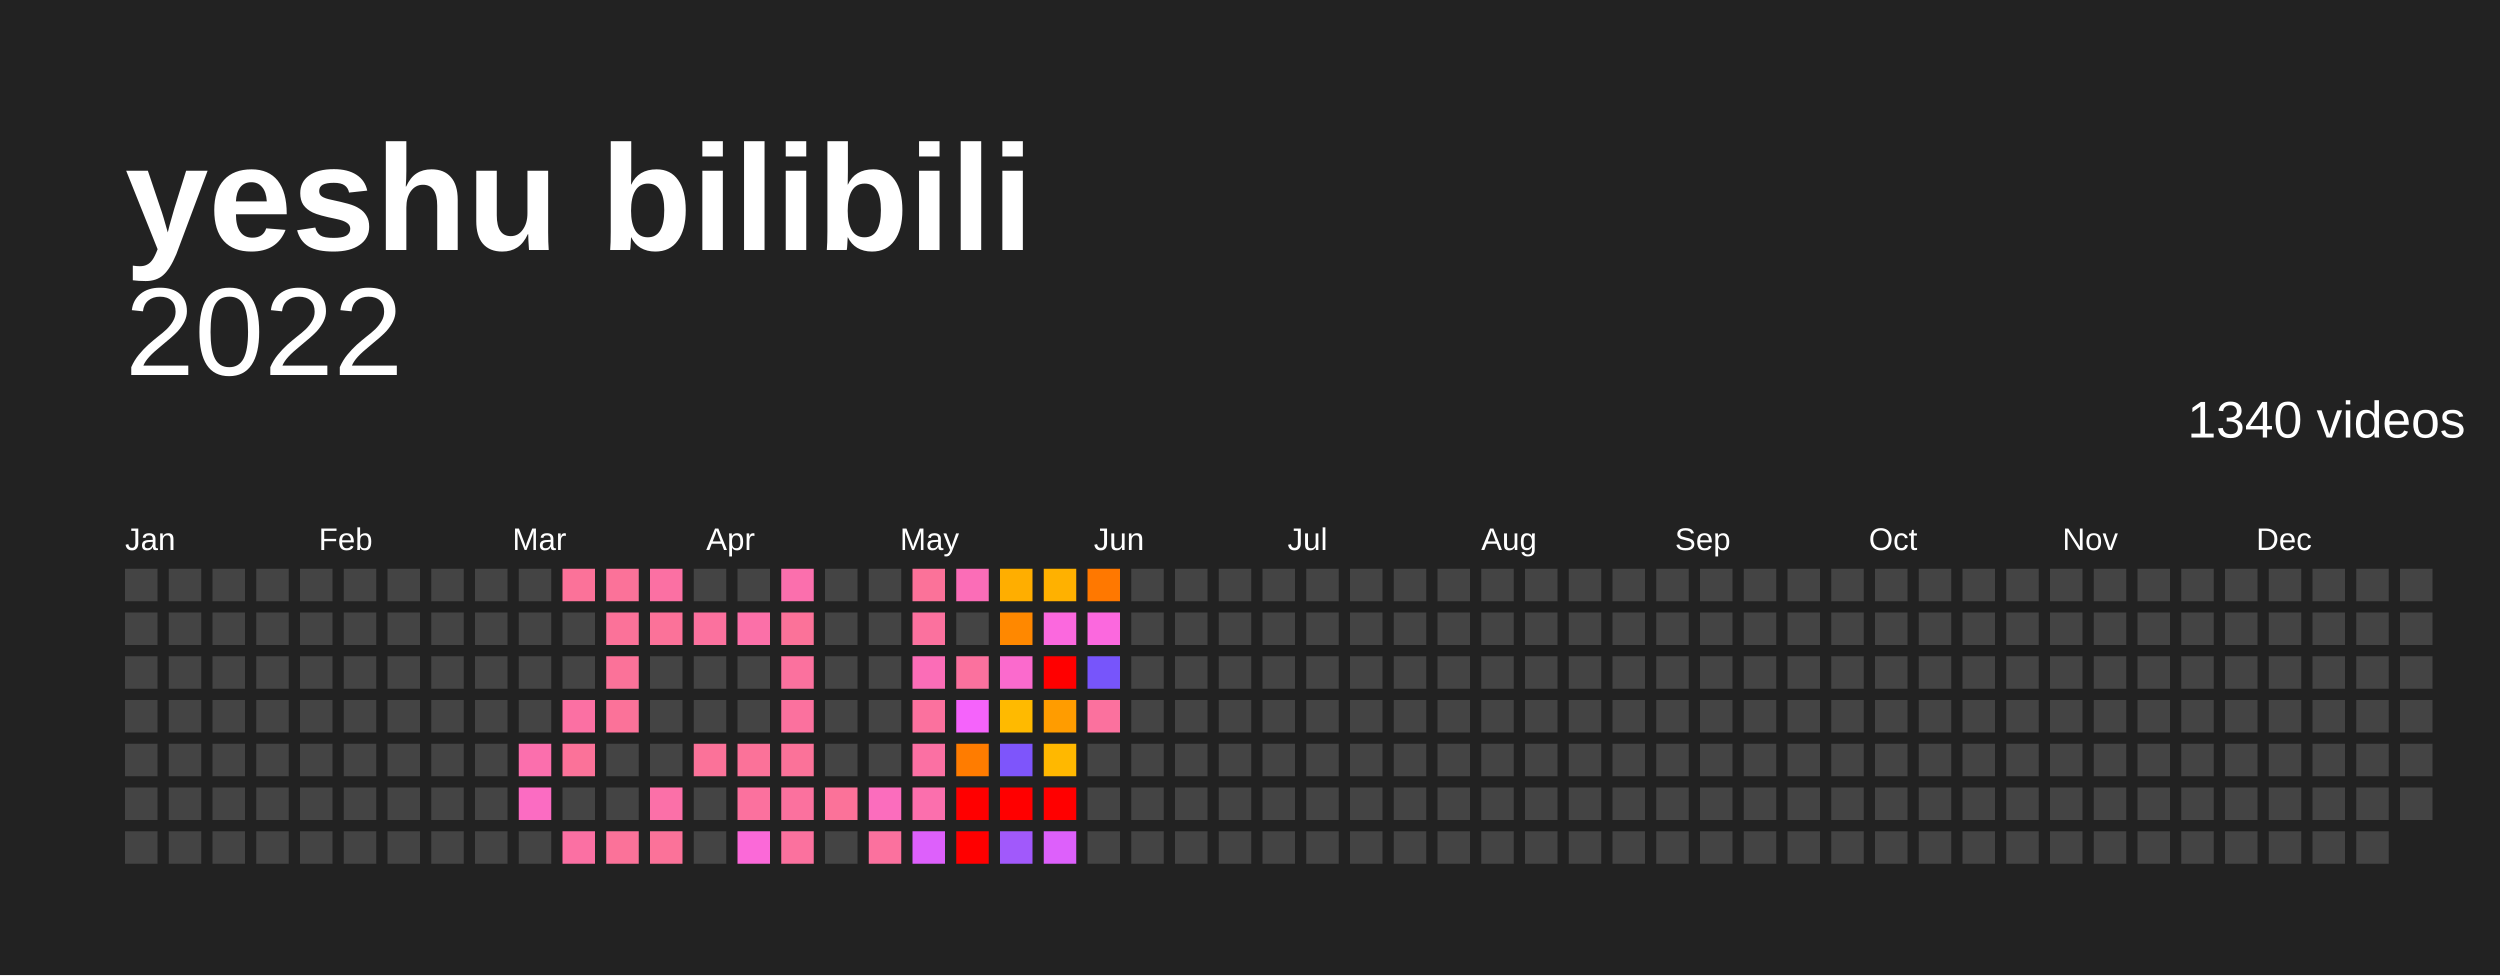
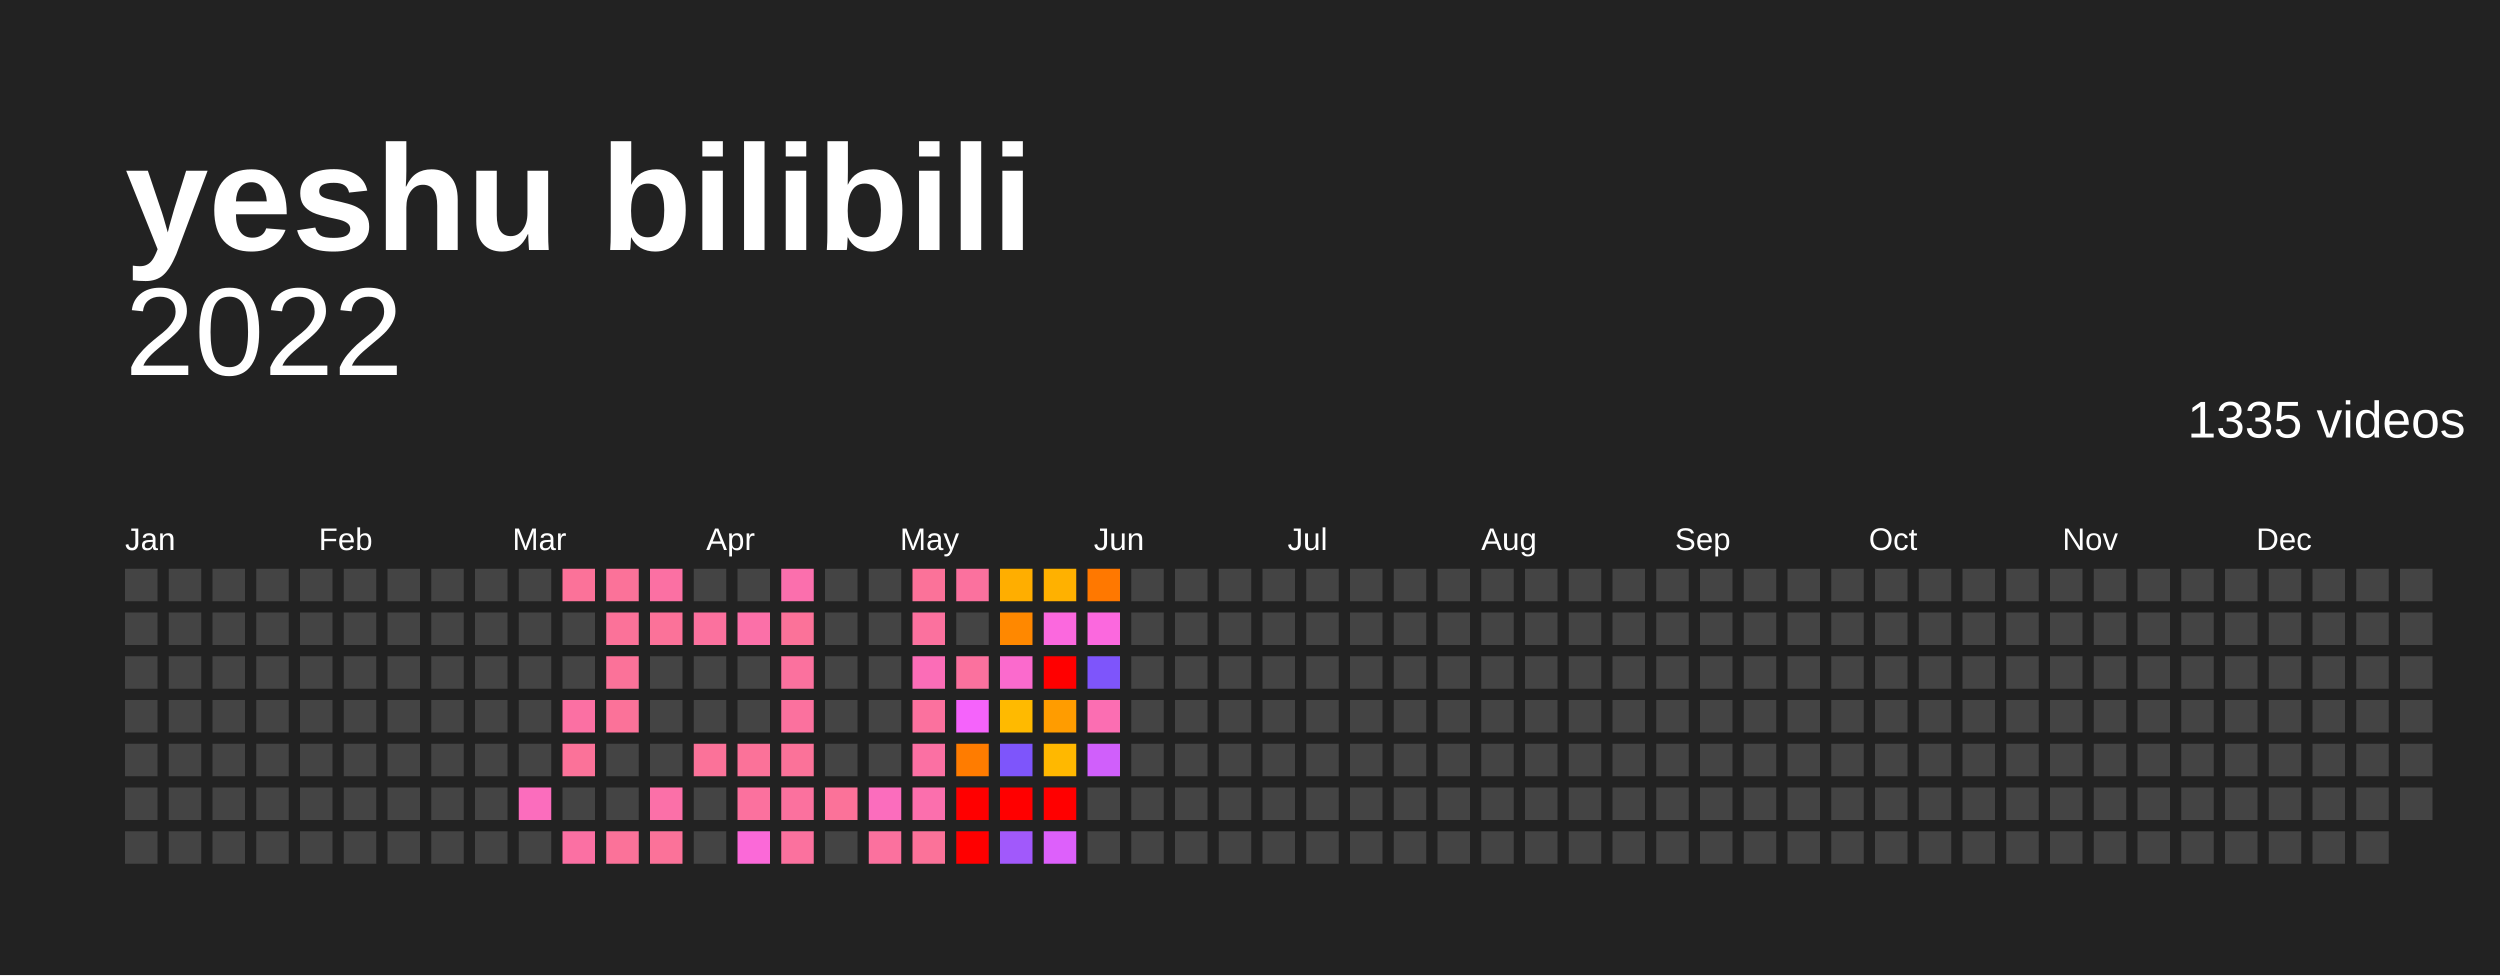
<svg xmlns="http://www.w3.org/2000/svg" baseProfile="full" height="78mm" version="1.1" viewBox="0,0,200,78" width="200mm">
  <defs />
  <rect fill="#222222" height="78" width="200" x="0" y="0" />
  <text fill="#FFFFFF" style="font-size:12px; font-family:Arial; font-weight:bold;" x="10" y="20">yeshu bilibili</text>
  <text alignment-baseline="hanging" fill="#FFFFFF" style="font-size:10.0px; font-family:Arial;" x="10" y="30">2022</text>
-   <text alignment-baseline="hanging" fill="#FFFFFF" style="font-size:4.125px; font-family:Arial;" x="175" y="35">1340 videos</text>
+   <text alignment-baseline="hanging" fill="#FFFFFF" style="font-size:4.125px; font-family:Arial;" x="175" y="35">1335 videos</text>
  <text fill="#FFFFFF" style="font-size:2.5px; font-family:Arial" x="10.0" y="44">Jan</text>
  <text fill="#FFFFFF" style="font-size:2.5px; font-family:Arial" x="25.5" y="44">Feb</text>
  <text fill="#FFFFFF" style="font-size:2.5px; font-family:Arial" x="41.0" y="44">Mar</text>
  <text fill="#FFFFFF" style="font-size:2.5px; font-family:Arial" x="56.5" y="44">Apr</text>
  <text fill="#FFFFFF" style="font-size:2.5px; font-family:Arial" x="72.0" y="44">May</text>
  <text fill="#FFFFFF" style="font-size:2.5px; font-family:Arial" x="87.5" y="44">Jun</text>
  <text fill="#FFFFFF" style="font-size:2.5px; font-family:Arial" x="103.0" y="44">Jul</text>
  <text fill="#FFFFFF" style="font-size:2.5px; font-family:Arial" x="118.5" y="44">Aug</text>
  <text fill="#FFFFFF" style="font-size:2.5px; font-family:Arial" x="134.0" y="44">Sep</text>
  <text fill="#FFFFFF" style="font-size:2.5px; font-family:Arial" x="149.5" y="44">Oct</text>
  <text fill="#FFFFFF" style="font-size:2.5px; font-family:Arial" x="165.0" y="44">Nov</text>
  <text fill="#FFFFFF" style="font-size:2.5px; font-family:Arial" x="180.5" y="44">Dec</text>
  <rect fill="#444444" height="2.6" width="2.6" x="10.0" y="45.5" />
  <rect fill="#444444" height="2.6" width="2.6" x="10.0" y="49.0" />
  <rect fill="#444444" height="2.6" width="2.6" x="10.0" y="52.5" />
  <rect fill="#444444" height="2.6" width="2.6" x="10.0" y="56.0" />
  <rect fill="#444444" height="2.6" width="2.6" x="10.0" y="59.5" />
  <rect fill="#444444" height="2.6" width="2.6" x="10.0" y="63.0" />
  <rect fill="#444444" height="2.6" width="2.6" x="10.0" y="66.5" />
  <rect fill="#444444" height="2.6" width="2.6" x="13.5" y="45.5" />
  <rect fill="#444444" height="2.6" width="2.6" x="13.5" y="49.0" />
  <rect fill="#444444" height="2.6" width="2.6" x="13.5" y="52.5" />
  <rect fill="#444444" height="2.6" width="2.6" x="13.5" y="56.0" />
  <rect fill="#444444" height="2.6" width="2.6" x="13.5" y="59.5" />
  <rect fill="#444444" height="2.6" width="2.6" x="13.5" y="63.0" />
  <rect fill="#444444" height="2.6" width="2.6" x="13.5" y="66.5" />
  <rect fill="#444444" height="2.6" width="2.6" x="17.0" y="45.5" />
  <rect fill="#444444" height="2.6" width="2.6" x="17.0" y="49.0" />
  <rect fill="#444444" height="2.6" width="2.6" x="17.0" y="52.5" />
  <rect fill="#444444" height="2.6" width="2.6" x="17.0" y="56.0" />
  <rect fill="#444444" height="2.6" width="2.6" x="17.0" y="59.5" />
  <rect fill="#444444" height="2.6" width="2.6" x="17.0" y="63.0" />
  <rect fill="#444444" height="2.6" width="2.6" x="17.0" y="66.5" />
  <rect fill="#444444" height="2.6" width="2.6" x="20.5" y="45.5" />
  <rect fill="#444444" height="2.6" width="2.6" x="20.5" y="49.0" />
  <rect fill="#444444" height="2.6" width="2.6" x="20.5" y="52.5" />
  <rect fill="#444444" height="2.6" width="2.6" x="20.5" y="56.0" />
  <rect fill="#444444" height="2.6" width="2.6" x="20.5" y="59.5" />
  <rect fill="#444444" height="2.6" width="2.6" x="20.5" y="63.0" />
  <rect fill="#444444" height="2.6" width="2.6" x="20.5" y="66.5" />
  <rect fill="#444444" height="2.6" width="2.6" x="24.0" y="45.5" />
  <rect fill="#444444" height="2.6" width="2.6" x="24.0" y="49.0" />
  <rect fill="#444444" height="2.6" width="2.6" x="24.0" y="52.5" />
  <rect fill="#444444" height="2.6" width="2.6" x="24.0" y="56.0" />
  <rect fill="#444444" height="2.6" width="2.6" x="24.0" y="59.5" />
  <rect fill="#444444" height="2.6" width="2.6" x="24.0" y="63.0" />
  <rect fill="#444444" height="2.6" width="2.6" x="24.0" y="66.5" />
  <rect fill="#444444" height="2.6" width="2.6" x="27.5" y="45.5" />
  <rect fill="#444444" height="2.6" width="2.6" x="27.5" y="49.0" />
  <rect fill="#444444" height="2.6" width="2.6" x="27.5" y="52.5" />
  <rect fill="#444444" height="2.6" width="2.6" x="27.5" y="56.0" />
  <rect fill="#444444" height="2.6" width="2.6" x="27.5" y="59.5" />
  <rect fill="#444444" height="2.6" width="2.6" x="27.5" y="63.0" />
  <rect fill="#444444" height="2.6" width="2.6" x="27.5" y="66.5" />
  <rect fill="#444444" height="2.6" width="2.6" x="31.0" y="45.5" />
  <rect fill="#444444" height="2.6" width="2.6" x="31.0" y="49.0" />
  <rect fill="#444444" height="2.6" width="2.6" x="31.0" y="52.5" />
  <rect fill="#444444" height="2.6" width="2.6" x="31.0" y="56.0" />
  <rect fill="#444444" height="2.6" width="2.6" x="31.0" y="59.5" />
  <rect fill="#444444" height="2.6" width="2.6" x="31.0" y="63.0" />
  <rect fill="#444444" height="2.6" width="2.6" x="31.0" y="66.5" />
  <rect fill="#444444" height="2.6" width="2.6" x="34.5" y="45.5" />
  <rect fill="#444444" height="2.6" width="2.6" x="34.5" y="49.0" />
  <rect fill="#444444" height="2.6" width="2.6" x="34.5" y="52.5" />
  <rect fill="#444444" height="2.6" width="2.6" x="34.5" y="56.0" />
  <rect fill="#444444" height="2.6" width="2.6" x="34.5" y="59.5" />
  <rect fill="#444444" height="2.6" width="2.6" x="34.5" y="63.0" />
  <rect fill="#444444" height="2.6" width="2.6" x="34.5" y="66.5" />
  <rect fill="#444444" height="2.6" width="2.6" x="38.0" y="45.5" />
  <rect fill="#444444" height="2.6" width="2.6" x="38.0" y="49.0" />
  <rect fill="#444444" height="2.6" width="2.6" x="38.0" y="52.5" />
  <rect fill="#444444" height="2.6" width="2.6" x="38.0" y="56.0" />
  <rect fill="#444444" height="2.6" width="2.6" x="38.0" y="59.5" />
  <rect fill="#444444" height="2.6" width="2.6" x="38.0" y="63.0" />
  <rect fill="#444444" height="2.6" width="2.6" x="38.0" y="66.5" />
  <rect fill="#444444" height="2.6" width="2.6" x="41.5" y="45.5" />
  <rect fill="#444444" height="2.6" width="2.6" x="41.5" y="49.0" />
  <rect fill="#444444" height="2.6" width="2.6" x="41.5" y="52.5" />
  <rect fill="#444444" height="2.6" width="2.6" x="41.5" y="56.0" />
-   <rect fill="#fb6fad" height="2.6" width="2.6" x="41.5" y="59.5" />
-   <rect fill="#fb6cc2" height="2.6" width="2.6" x="41.5" y="63.0" />
+   <rect fill="#444444" height="2.6" width="2.6" x="41.5" y="59.5" />
+   <rect fill="#fb6dbd" height="2.6" width="2.6" x="41.5" y="63.0" />
  <rect fill="#444444" height="2.6" width="2.6" x="41.5" y="66.5" />
  <rect fill="#fb7299" height="2.6" width="2.6" x="45.0" y="45.5" />
  <rect fill="#444444" height="2.6" width="2.6" x="45.0" y="49.0" />
  <rect fill="#444444" height="2.6" width="2.6" x="45.0" y="52.5" />
  <rect fill="#fb70a3" height="2.6" width="2.6" x="45.0" y="56.0" />
  <rect fill="#fb7299" height="2.6" width="2.6" x="45.0" y="59.5" />
  <rect fill="#444444" height="2.6" width="2.6" x="45.0" y="63.0" />
  <rect fill="#fb70a3" height="2.6" width="2.6" x="45.0" y="66.5" />
  <rect fill="#fb7299" height="2.6" width="2.6" x="48.5" y="45.5" />
  <rect fill="#fb7299" height="2.6" width="2.6" x="48.5" y="49.0" />
  <rect fill="#fb7299" height="2.6" width="2.6" x="48.5" y="52.5" />
  <rect fill="#fb7299" height="2.6" width="2.6" x="48.5" y="56.0" />
  <rect fill="#444444" height="2.6" width="2.6" x="48.5" y="59.5" />
  <rect fill="#444444" height="2.6" width="2.6" x="48.5" y="63.0" />
  <rect fill="#fb7299" height="2.6" width="2.6" x="48.5" y="66.5" />
  <rect fill="#fb70a3" height="2.6" width="2.6" x="52.0" y="45.5" />
  <rect fill="#fb7299" height="2.6" width="2.6" x="52.0" y="49.0" />
  <rect fill="#444444" height="2.6" width="2.6" x="52.0" y="52.5" />
  <rect fill="#444444" height="2.6" width="2.6" x="52.0" y="56.0" />
  <rect fill="#444444" height="2.6" width="2.6" x="52.0" y="59.5" />
  <rect fill="#fb70a8" height="2.6" width="2.6" x="52.0" y="63.0" />
  <rect fill="#fb7299" height="2.6" width="2.6" x="52.0" y="66.5" />
  <rect fill="#444444" height="2.6" width="2.6" x="55.5" y="45.5" />
  <rect fill="#fb719e" height="2.6" width="2.6" x="55.5" y="49.0" />
  <rect fill="#444444" height="2.6" width="2.6" x="55.5" y="52.5" />
  <rect fill="#444444" height="2.6" width="2.6" x="55.5" y="56.0" />
  <rect fill="#fb7299" height="2.6" width="2.6" x="55.5" y="59.5" />
  <rect fill="#444444" height="2.6" width="2.6" x="55.5" y="63.0" />
  <rect fill="#444444" height="2.6" width="2.6" x="55.5" y="66.5" />
  <rect fill="#444444" height="2.6" width="2.6" x="59.0" y="45.5" />
  <rect fill="#fb70a8" height="2.6" width="2.6" x="59.0" y="49.0" />
  <rect fill="#444444" height="2.6" width="2.6" x="59.0" y="52.5" />
  <rect fill="#444444" height="2.6" width="2.6" x="59.0" y="56.0" />
  <rect fill="#fb7299" height="2.6" width="2.6" x="59.0" y="59.5" />
  <rect fill="#fb719e" height="2.6" width="2.6" x="59.0" y="63.0" />
  <rect fill="#fb69d8" height="2.6" width="2.6" x="59.0" y="66.5" />
  <rect fill="#fb6fad" height="2.6" width="2.6" x="62.5" y="45.5" />
  <rect fill="#fb7299" height="2.6" width="2.6" x="62.5" y="49.0" />
  <rect fill="#fb719e" height="2.6" width="2.6" x="62.5" y="52.5" />
  <rect fill="#fb719e" height="2.6" width="2.6" x="62.5" y="56.0" />
  <rect fill="#fb7299" height="2.6" width="2.6" x="62.5" y="59.5" />
  <rect fill="#fb719e" height="2.6" width="2.6" x="62.5" y="63.0" />
  <rect fill="#fb719e" height="2.6" width="2.6" x="62.5" y="66.5" />
  <rect fill="#444444" height="2.6" width="2.6" x="66.0" y="45.5" />
  <rect fill="#444444" height="2.6" width="2.6" x="66.0" y="49.0" />
  <rect fill="#444444" height="2.6" width="2.6" x="66.0" y="52.5" />
  <rect fill="#444444" height="2.6" width="2.6" x="66.0" y="56.0" />
  <rect fill="#444444" height="2.6" width="2.6" x="66.0" y="59.5" />
  <rect fill="#fb7299" height="2.6" width="2.6" x="66.0" y="63.0" />
  <rect fill="#444444" height="2.6" width="2.6" x="66.0" y="66.5" />
  <rect fill="#444444" height="2.6" width="2.6" x="69.5" y="45.5" />
  <rect fill="#444444" height="2.6" width="2.6" x="69.5" y="49.0" />
  <rect fill="#444444" height="2.6" width="2.6" x="69.5" y="52.5" />
  <rect fill="#444444" height="2.6" width="2.6" x="69.5" y="56.0" />
  <rect fill="#444444" height="2.6" width="2.6" x="69.5" y="59.5" />
  <rect fill="#fb6dbd" height="2.6" width="2.6" x="69.5" y="63.0" />
  <rect fill="#fb719e" height="2.6" width="2.6" x="69.5" y="66.5" />
  <rect fill="#fb7299" height="2.6" width="2.6" x="73.0" y="45.5" />
  <rect fill="#fb719e" height="2.6" width="2.6" x="73.0" y="49.0" />
  <rect fill="#fb6db7" height="2.6" width="2.6" x="73.0" y="52.5" />
  <rect fill="#fb719e" height="2.6" width="2.6" x="73.0" y="56.0" />
  <rect fill="#fb70a3" height="2.6" width="2.6" x="73.0" y="59.5" />
  <rect fill="#fb6fad" height="2.6" width="2.6" x="73.0" y="63.0" />
-   <rect fill="#dd60fb" height="2.6" width="2.6" x="73.0" y="66.5" />
-   <rect fill="#fb6db7" height="2.6" width="2.6" x="76.5" y="45.5" />
+   <rect fill="#fb7299" height="2.6" width="2.6" x="73.0" y="66.5" />
+   <rect fill="#fb719e" height="2.6" width="2.6" x="76.5" y="45.5" />
  <rect fill="#444444" height="2.6" width="2.6" x="76.5" y="49.0" />
  <rect fill="#fb719e" height="2.6" width="2.6" x="76.5" y="52.5" />
  <rect fill="#f563fb" height="2.6" width="2.6" x="76.5" y="56.0" />
  <rect fill="#ff7c00" height="2.6" width="2.6" x="76.5" y="59.5" />
  <rect fill="red" height="2.6" width="2.6" x="76.5" y="63.0" />
  <rect fill="red" height="2.6" width="2.6" x="76.5" y="66.5" />
  <rect fill="#ffae00" height="2.6" width="2.6" x="80.0" y="45.5" />
  <rect fill="#ff8800" height="2.6" width="2.6" x="80.0" y="49.0" />
  <rect fill="#fb6acd" height="2.6" width="2.6" x="80.0" y="52.5" />
  <rect fill="#ffba00" height="2.6" width="2.6" x="80.0" y="56.0" />
  <rect fill="#7e55fb" height="2.6" width="2.6" x="80.0" y="59.5" />
  <rect fill="red" height="2.6" width="2.6" x="80.0" y="63.0" />
  <rect fill="#a159fb" height="2.6" width="2.6" x="80.0" y="66.5" />
  <rect fill="#ffb100" height="2.6" width="2.6" x="83.5" y="45.5" />
  <rect fill="#fb68de" height="2.6" width="2.6" x="83.5" y="49.0" />
  <rect fill="red" height="2.6" width="2.6" x="83.5" y="52.5" />
  <rect fill="#ff9c00" height="2.6" width="2.6" x="83.5" y="56.0" />
  <rect fill="#ffb800" height="2.6" width="2.6" x="83.5" y="59.5" />
  <rect fill="red" height="2.6" width="2.6" x="83.5" y="63.0" />
  <rect fill="#dd60fb" height="2.6" width="2.6" x="83.5" y="66.5" />
  <rect fill="#ff7800" height="2.6" width="2.6" x="87.0" y="45.5" />
  <rect fill="#fb68de" height="2.6" width="2.6" x="87.0" y="49.0" />
-   <rect fill="#7755fb" height="2.6" width="2.6" x="87.0" y="52.5" />
-   <rect fill="#fb719e" height="2.6" width="2.6" x="87.0" y="56.0" />
-   <rect fill="#444444" height="2.6" width="2.6" x="87.0" y="59.5" />
+   <rect fill="#7e55fb" height="2.6" width="2.6" x="87.0" y="52.5" />
+   <rect fill="#fb6eb2" height="2.6" width="2.6" x="87.0" y="56.0" />
+   <rect fill="#d05ffb" height="2.6" width="2.6" x="87.0" y="59.5" />
  <rect fill="#444444" height="2.6" width="2.6" x="87.0" y="63.0" />
  <rect fill="#444444" height="2.6" width="2.6" x="87.0" y="66.5" />
  <rect fill="#444444" height="2.6" width="2.6" x="90.5" y="45.5" />
  <rect fill="#444444" height="2.6" width="2.6" x="90.5" y="49.0" />
  <rect fill="#444444" height="2.6" width="2.6" x="90.5" y="52.5" />
  <rect fill="#444444" height="2.6" width="2.6" x="90.5" y="56.0" />
  <rect fill="#444444" height="2.6" width="2.6" x="90.5" y="59.5" />
  <rect fill="#444444" height="2.6" width="2.6" x="90.5" y="63.0" />
  <rect fill="#444444" height="2.6" width="2.6" x="90.5" y="66.5" />
  <rect fill="#444444" height="2.6" width="2.6" x="94.0" y="45.5" />
  <rect fill="#444444" height="2.6" width="2.6" x="94.0" y="49.0" />
  <rect fill="#444444" height="2.6" width="2.6" x="94.0" y="52.5" />
  <rect fill="#444444" height="2.6" width="2.6" x="94.0" y="56.0" />
  <rect fill="#444444" height="2.6" width="2.6" x="94.0" y="59.5" />
  <rect fill="#444444" height="2.6" width="2.6" x="94.0" y="63.0" />
  <rect fill="#444444" height="2.6" width="2.6" x="94.0" y="66.5" />
  <rect fill="#444444" height="2.6" width="2.6" x="97.5" y="45.5" />
  <rect fill="#444444" height="2.6" width="2.6" x="97.5" y="49.0" />
  <rect fill="#444444" height="2.6" width="2.6" x="97.5" y="52.5" />
  <rect fill="#444444" height="2.6" width="2.6" x="97.5" y="56.0" />
  <rect fill="#444444" height="2.6" width="2.6" x="97.5" y="59.5" />
  <rect fill="#444444" height="2.6" width="2.6" x="97.5" y="63.0" />
  <rect fill="#444444" height="2.6" width="2.6" x="97.5" y="66.5" />
  <rect fill="#444444" height="2.6" width="2.6" x="101.0" y="45.5" />
  <rect fill="#444444" height="2.6" width="2.6" x="101.0" y="49.0" />
  <rect fill="#444444" height="2.6" width="2.6" x="101.0" y="52.5" />
  <rect fill="#444444" height="2.6" width="2.6" x="101.0" y="56.0" />
  <rect fill="#444444" height="2.6" width="2.6" x="101.0" y="59.5" />
  <rect fill="#444444" height="2.6" width="2.6" x="101.0" y="63.0" />
  <rect fill="#444444" height="2.6" width="2.6" x="101.0" y="66.5" />
  <rect fill="#444444" height="2.6" width="2.6" x="104.5" y="45.5" />
  <rect fill="#444444" height="2.6" width="2.6" x="104.5" y="49.0" />
  <rect fill="#444444" height="2.6" width="2.6" x="104.5" y="52.5" />
  <rect fill="#444444" height="2.6" width="2.6" x="104.5" y="56.0" />
  <rect fill="#444444" height="2.6" width="2.6" x="104.5" y="59.5" />
  <rect fill="#444444" height="2.6" width="2.6" x="104.5" y="63.0" />
  <rect fill="#444444" height="2.6" width="2.6" x="104.5" y="66.5" />
  <rect fill="#444444" height="2.6" width="2.6" x="108.0" y="45.5" />
  <rect fill="#444444" height="2.6" width="2.6" x="108.0" y="49.0" />
  <rect fill="#444444" height="2.6" width="2.6" x="108.0" y="52.5" />
  <rect fill="#444444" height="2.6" width="2.6" x="108.0" y="56.0" />
  <rect fill="#444444" height="2.6" width="2.6" x="108.0" y="59.5" />
  <rect fill="#444444" height="2.6" width="2.6" x="108.0" y="63.0" />
  <rect fill="#444444" height="2.6" width="2.6" x="108.0" y="66.5" />
  <rect fill="#444444" height="2.6" width="2.6" x="111.5" y="45.5" />
  <rect fill="#444444" height="2.6" width="2.6" x="111.5" y="49.0" />
  <rect fill="#444444" height="2.6" width="2.6" x="111.5" y="52.5" />
  <rect fill="#444444" height="2.6" width="2.6" x="111.5" y="56.0" />
  <rect fill="#444444" height="2.6" width="2.6" x="111.5" y="59.5" />
  <rect fill="#444444" height="2.6" width="2.6" x="111.5" y="63.0" />
  <rect fill="#444444" height="2.6" width="2.6" x="111.5" y="66.5" />
  <rect fill="#444444" height="2.6" width="2.6" x="115.0" y="45.5" />
  <rect fill="#444444" height="2.6" width="2.6" x="115.0" y="49.0" />
  <rect fill="#444444" height="2.6" width="2.6" x="115.0" y="52.5" />
  <rect fill="#444444" height="2.6" width="2.6" x="115.0" y="56.0" />
  <rect fill="#444444" height="2.6" width="2.6" x="115.0" y="59.5" />
  <rect fill="#444444" height="2.6" width="2.6" x="115.0" y="63.0" />
  <rect fill="#444444" height="2.6" width="2.6" x="115.0" y="66.5" />
  <rect fill="#444444" height="2.6" width="2.6" x="118.5" y="45.5" />
  <rect fill="#444444" height="2.6" width="2.6" x="118.5" y="49.0" />
  <rect fill="#444444" height="2.6" width="2.6" x="118.5" y="52.5" />
  <rect fill="#444444" height="2.6" width="2.6" x="118.5" y="56.0" />
  <rect fill="#444444" height="2.6" width="2.6" x="118.5" y="59.5" />
  <rect fill="#444444" height="2.6" width="2.6" x="118.5" y="63.0" />
  <rect fill="#444444" height="2.6" width="2.6" x="118.5" y="66.5" />
  <rect fill="#444444" height="2.6" width="2.6" x="122.0" y="45.5" />
  <rect fill="#444444" height="2.6" width="2.6" x="122.0" y="49.0" />
  <rect fill="#444444" height="2.6" width="2.6" x="122.0" y="52.5" />
  <rect fill="#444444" height="2.6" width="2.6" x="122.0" y="56.0" />
  <rect fill="#444444" height="2.6" width="2.6" x="122.0" y="59.5" />
  <rect fill="#444444" height="2.6" width="2.6" x="122.0" y="63.0" />
  <rect fill="#444444" height="2.6" width="2.6" x="122.0" y="66.5" />
  <rect fill="#444444" height="2.6" width="2.6" x="125.5" y="45.5" />
  <rect fill="#444444" height="2.6" width="2.6" x="125.5" y="49.0" />
  <rect fill="#444444" height="2.6" width="2.6" x="125.5" y="52.5" />
  <rect fill="#444444" height="2.6" width="2.6" x="125.5" y="56.0" />
  <rect fill="#444444" height="2.6" width="2.6" x="125.5" y="59.5" />
  <rect fill="#444444" height="2.6" width="2.6" x="125.5" y="63.0" />
  <rect fill="#444444" height="2.6" width="2.6" x="125.5" y="66.5" />
  <rect fill="#444444" height="2.6" width="2.6" x="129.0" y="45.5" />
  <rect fill="#444444" height="2.6" width="2.6" x="129.0" y="49.0" />
  <rect fill="#444444" height="2.6" width="2.6" x="129.0" y="52.5" />
  <rect fill="#444444" height="2.6" width="2.6" x="129.0" y="56.0" />
  <rect fill="#444444" height="2.6" width="2.6" x="129.0" y="59.5" />
  <rect fill="#444444" height="2.6" width="2.6" x="129.0" y="63.0" />
  <rect fill="#444444" height="2.6" width="2.6" x="129.0" y="66.5" />
  <rect fill="#444444" height="2.6" width="2.6" x="132.5" y="45.5" />
  <rect fill="#444444" height="2.6" width="2.6" x="132.5" y="49.0" />
  <rect fill="#444444" height="2.6" width="2.6" x="132.5" y="52.5" />
  <rect fill="#444444" height="2.6" width="2.6" x="132.5" y="56.0" />
  <rect fill="#444444" height="2.6" width="2.6" x="132.5" y="59.5" />
  <rect fill="#444444" height="2.6" width="2.6" x="132.5" y="63.0" />
  <rect fill="#444444" height="2.6" width="2.6" x="132.5" y="66.5" />
  <rect fill="#444444" height="2.6" width="2.6" x="136.0" y="45.5" />
  <rect fill="#444444" height="2.6" width="2.6" x="136.0" y="49.0" />
  <rect fill="#444444" height="2.6" width="2.6" x="136.0" y="52.5" />
  <rect fill="#444444" height="2.6" width="2.6" x="136.0" y="56.0" />
  <rect fill="#444444" height="2.6" width="2.6" x="136.0" y="59.5" />
  <rect fill="#444444" height="2.6" width="2.6" x="136.0" y="63.0" />
  <rect fill="#444444" height="2.6" width="2.6" x="136.0" y="66.5" />
  <rect fill="#444444" height="2.6" width="2.6" x="139.5" y="45.5" />
  <rect fill="#444444" height="2.6" width="2.6" x="139.5" y="49.0" />
  <rect fill="#444444" height="2.6" width="2.6" x="139.5" y="52.5" />
  <rect fill="#444444" height="2.6" width="2.6" x="139.5" y="56.0" />
  <rect fill="#444444" height="2.6" width="2.6" x="139.5" y="59.5" />
  <rect fill="#444444" height="2.6" width="2.6" x="139.5" y="63.0" />
  <rect fill="#444444" height="2.6" width="2.6" x="139.5" y="66.5" />
  <rect fill="#444444" height="2.6" width="2.6" x="143.0" y="45.5" />
  <rect fill="#444444" height="2.6" width="2.6" x="143.0" y="49.0" />
  <rect fill="#444444" height="2.6" width="2.6" x="143.0" y="52.5" />
  <rect fill="#444444" height="2.6" width="2.6" x="143.0" y="56.0" />
  <rect fill="#444444" height="2.6" width="2.6" x="143.0" y="59.5" />
  <rect fill="#444444" height="2.6" width="2.6" x="143.0" y="63.0" />
  <rect fill="#444444" height="2.6" width="2.6" x="143.0" y="66.5" />
  <rect fill="#444444" height="2.6" width="2.6" x="146.5" y="45.5" />
  <rect fill="#444444" height="2.6" width="2.6" x="146.5" y="49.0" />
  <rect fill="#444444" height="2.6" width="2.6" x="146.5" y="52.5" />
  <rect fill="#444444" height="2.6" width="2.6" x="146.5" y="56.0" />
  <rect fill="#444444" height="2.6" width="2.6" x="146.5" y="59.5" />
  <rect fill="#444444" height="2.6" width="2.6" x="146.5" y="63.0" />
  <rect fill="#444444" height="2.6" width="2.6" x="146.5" y="66.5" />
  <rect fill="#444444" height="2.6" width="2.6" x="150.0" y="45.5" />
  <rect fill="#444444" height="2.6" width="2.6" x="150.0" y="49.0" />
  <rect fill="#444444" height="2.6" width="2.6" x="150.0" y="52.5" />
  <rect fill="#444444" height="2.6" width="2.6" x="150.0" y="56.0" />
  <rect fill="#444444" height="2.6" width="2.6" x="150.0" y="59.5" />
  <rect fill="#444444" height="2.6" width="2.6" x="150.0" y="63.0" />
  <rect fill="#444444" height="2.6" width="2.6" x="150.0" y="66.5" />
  <rect fill="#444444" height="2.6" width="2.6" x="153.5" y="45.5" />
  <rect fill="#444444" height="2.6" width="2.6" x="153.5" y="49.0" />
  <rect fill="#444444" height="2.6" width="2.6" x="153.5" y="52.5" />
  <rect fill="#444444" height="2.6" width="2.6" x="153.5" y="56.0" />
  <rect fill="#444444" height="2.6" width="2.6" x="153.5" y="59.5" />
  <rect fill="#444444" height="2.6" width="2.6" x="153.5" y="63.0" />
  <rect fill="#444444" height="2.6" width="2.6" x="153.5" y="66.5" />
  <rect fill="#444444" height="2.6" width="2.6" x="157.0" y="45.5" />
  <rect fill="#444444" height="2.6" width="2.6" x="157.0" y="49.0" />
  <rect fill="#444444" height="2.6" width="2.6" x="157.0" y="52.5" />
  <rect fill="#444444" height="2.6" width="2.6" x="157.0" y="56.0" />
  <rect fill="#444444" height="2.6" width="2.6" x="157.0" y="59.5" />
  <rect fill="#444444" height="2.6" width="2.6" x="157.0" y="63.0" />
  <rect fill="#444444" height="2.6" width="2.6" x="157.0" y="66.5" />
  <rect fill="#444444" height="2.6" width="2.6" x="160.5" y="45.5" />
  <rect fill="#444444" height="2.6" width="2.6" x="160.5" y="49.0" />
  <rect fill="#444444" height="2.6" width="2.6" x="160.5" y="52.5" />
  <rect fill="#444444" height="2.6" width="2.6" x="160.5" y="56.0" />
  <rect fill="#444444" height="2.6" width="2.6" x="160.5" y="59.5" />
  <rect fill="#444444" height="2.6" width="2.6" x="160.5" y="63.0" />
  <rect fill="#444444" height="2.6" width="2.6" x="160.5" y="66.5" />
  <rect fill="#444444" height="2.6" width="2.6" x="164.0" y="45.5" />
  <rect fill="#444444" height="2.6" width="2.6" x="164.0" y="49.0" />
  <rect fill="#444444" height="2.6" width="2.6" x="164.0" y="52.5" />
  <rect fill="#444444" height="2.6" width="2.6" x="164.0" y="56.0" />
  <rect fill="#444444" height="2.6" width="2.6" x="164.0" y="59.5" />
  <rect fill="#444444" height="2.6" width="2.6" x="164.0" y="63.0" />
  <rect fill="#444444" height="2.6" width="2.6" x="164.0" y="66.5" />
  <rect fill="#444444" height="2.6" width="2.6" x="167.5" y="45.5" />
  <rect fill="#444444" height="2.6" width="2.6" x="167.5" y="49.0" />
  <rect fill="#444444" height="2.6" width="2.6" x="167.5" y="52.5" />
  <rect fill="#444444" height="2.6" width="2.6" x="167.5" y="56.0" />
  <rect fill="#444444" height="2.6" width="2.6" x="167.5" y="59.5" />
  <rect fill="#444444" height="2.6" width="2.6" x="167.5" y="63.0" />
  <rect fill="#444444" height="2.6" width="2.6" x="167.5" y="66.5" />
  <rect fill="#444444" height="2.6" width="2.6" x="171.0" y="45.5" />
  <rect fill="#444444" height="2.6" width="2.6" x="171.0" y="49.0" />
  <rect fill="#444444" height="2.6" width="2.6" x="171.0" y="52.5" />
  <rect fill="#444444" height="2.6" width="2.6" x="171.0" y="56.0" />
  <rect fill="#444444" height="2.6" width="2.6" x="171.0" y="59.5" />
  <rect fill="#444444" height="2.6" width="2.6" x="171.0" y="63.0" />
  <rect fill="#444444" height="2.6" width="2.6" x="171.0" y="66.5" />
  <rect fill="#444444" height="2.6" width="2.6" x="174.5" y="45.5" />
  <rect fill="#444444" height="2.6" width="2.6" x="174.5" y="49.0" />
  <rect fill="#444444" height="2.6" width="2.6" x="174.5" y="52.5" />
  <rect fill="#444444" height="2.6" width="2.6" x="174.5" y="56.0" />
  <rect fill="#444444" height="2.6" width="2.6" x="174.5" y="59.5" />
  <rect fill="#444444" height="2.6" width="2.6" x="174.5" y="63.0" />
  <rect fill="#444444" height="2.6" width="2.6" x="174.5" y="66.5" />
  <rect fill="#444444" height="2.6" width="2.6" x="178.0" y="45.5" />
  <rect fill="#444444" height="2.6" width="2.6" x="178.0" y="49.0" />
  <rect fill="#444444" height="2.6" width="2.6" x="178.0" y="52.5" />
  <rect fill="#444444" height="2.6" width="2.6" x="178.0" y="56.0" />
  <rect fill="#444444" height="2.6" width="2.6" x="178.0" y="59.5" />
  <rect fill="#444444" height="2.6" width="2.6" x="178.0" y="63.0" />
  <rect fill="#444444" height="2.6" width="2.6" x="178.0" y="66.5" />
  <rect fill="#444444" height="2.6" width="2.6" x="181.5" y="45.5" />
  <rect fill="#444444" height="2.6" width="2.6" x="181.5" y="49.0" />
  <rect fill="#444444" height="2.6" width="2.6" x="181.5" y="52.5" />
  <rect fill="#444444" height="2.6" width="2.6" x="181.5" y="56.0" />
  <rect fill="#444444" height="2.6" width="2.6" x="181.5" y="59.5" />
  <rect fill="#444444" height="2.6" width="2.6" x="181.5" y="63.0" />
  <rect fill="#444444" height="2.6" width="2.6" x="181.5" y="66.5" />
  <rect fill="#444444" height="2.6" width="2.6" x="185.0" y="45.5" />
  <rect fill="#444444" height="2.6" width="2.6" x="185.0" y="49.0" />
  <rect fill="#444444" height="2.6" width="2.6" x="185.0" y="52.5" />
  <rect fill="#444444" height="2.6" width="2.6" x="185.0" y="56.0" />
  <rect fill="#444444" height="2.6" width="2.6" x="185.0" y="59.5" />
  <rect fill="#444444" height="2.6" width="2.6" x="185.0" y="63.0" />
  <rect fill="#444444" height="2.6" width="2.6" x="185.0" y="66.5" />
  <rect fill="#444444" height="2.6" width="2.6" x="188.5" y="45.5" />
  <rect fill="#444444" height="2.6" width="2.6" x="188.5" y="49.0" />
  <rect fill="#444444" height="2.6" width="2.6" x="188.5" y="52.5" />
  <rect fill="#444444" height="2.6" width="2.6" x="188.5" y="56.0" />
  <rect fill="#444444" height="2.6" width="2.6" x="188.5" y="59.5" />
  <rect fill="#444444" height="2.6" width="2.6" x="188.5" y="63.0" />
  <rect fill="#444444" height="2.6" width="2.6" x="188.5" y="66.5" />
  <rect fill="#444444" height="2.6" width="2.6" x="192.0" y="45.5" />
  <rect fill="#444444" height="2.6" width="2.6" x="192.0" y="49.0" />
  <rect fill="#444444" height="2.6" width="2.6" x="192.0" y="52.5" />
  <rect fill="#444444" height="2.6" width="2.6" x="192.0" y="56.0" />
  <rect fill="#444444" height="2.6" width="2.6" x="192.0" y="59.5" />
  <rect fill="#444444" height="2.6" width="2.6" x="192.0" y="63.0" />
</svg>
